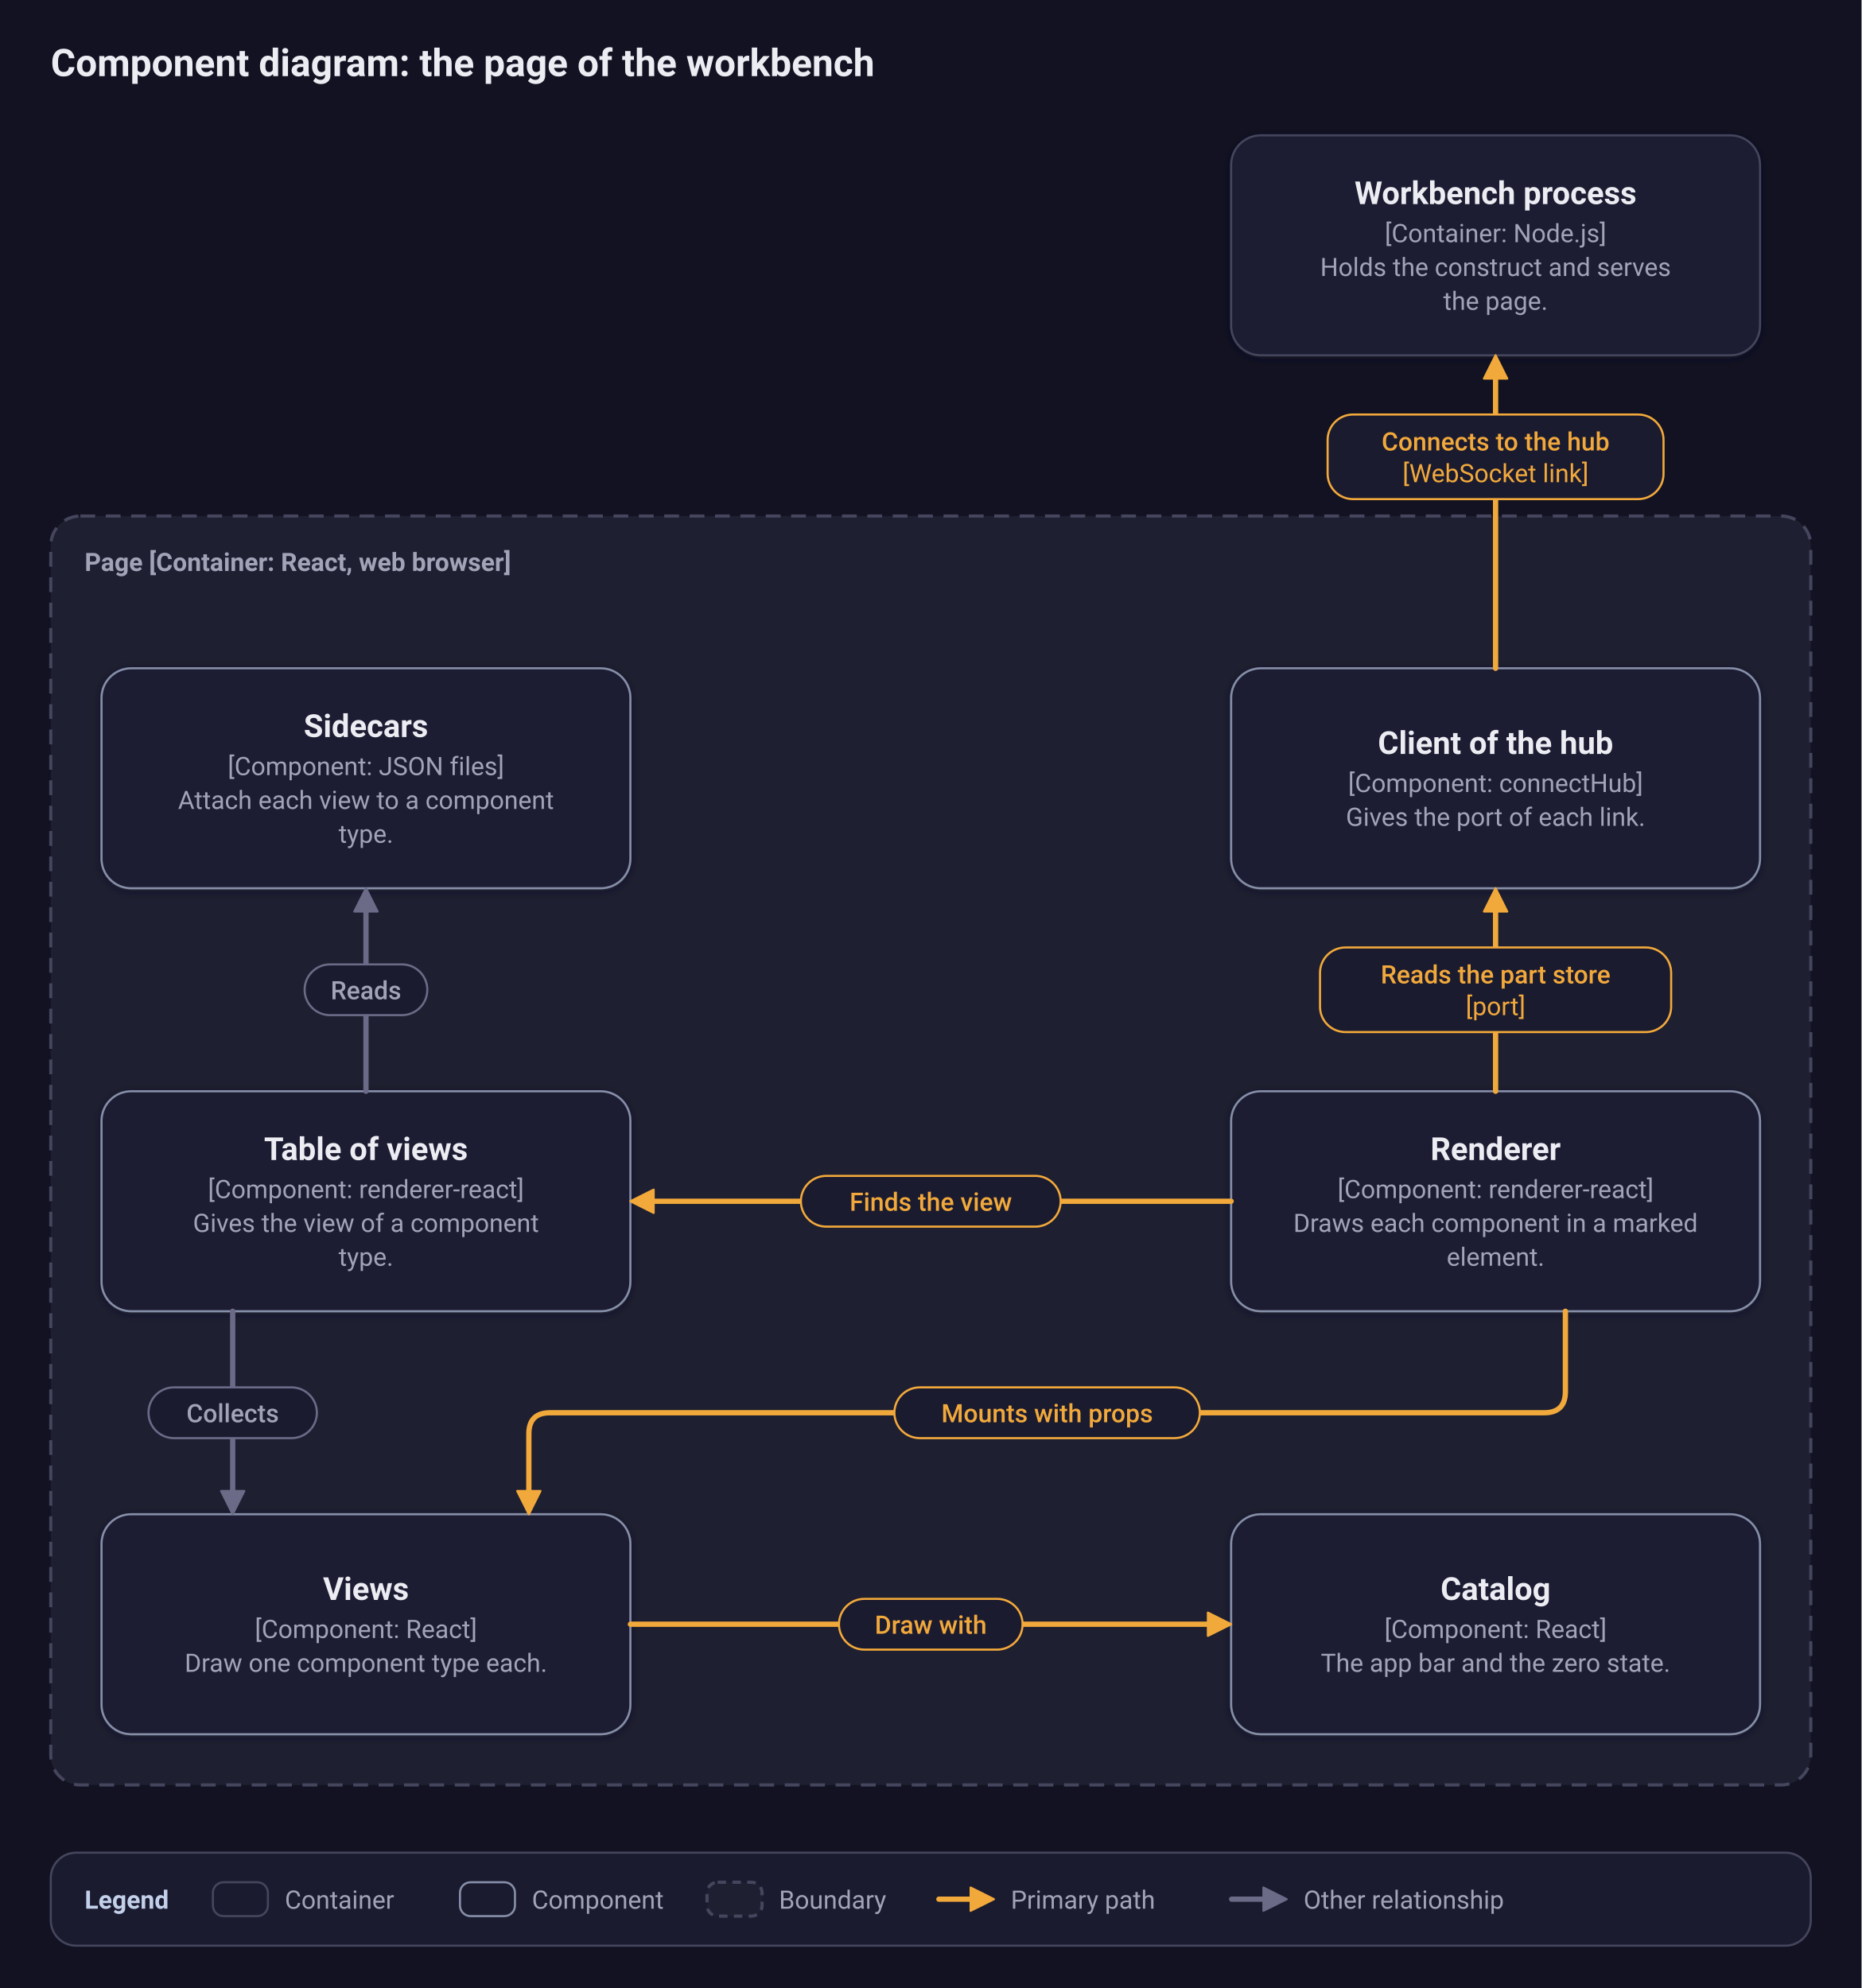
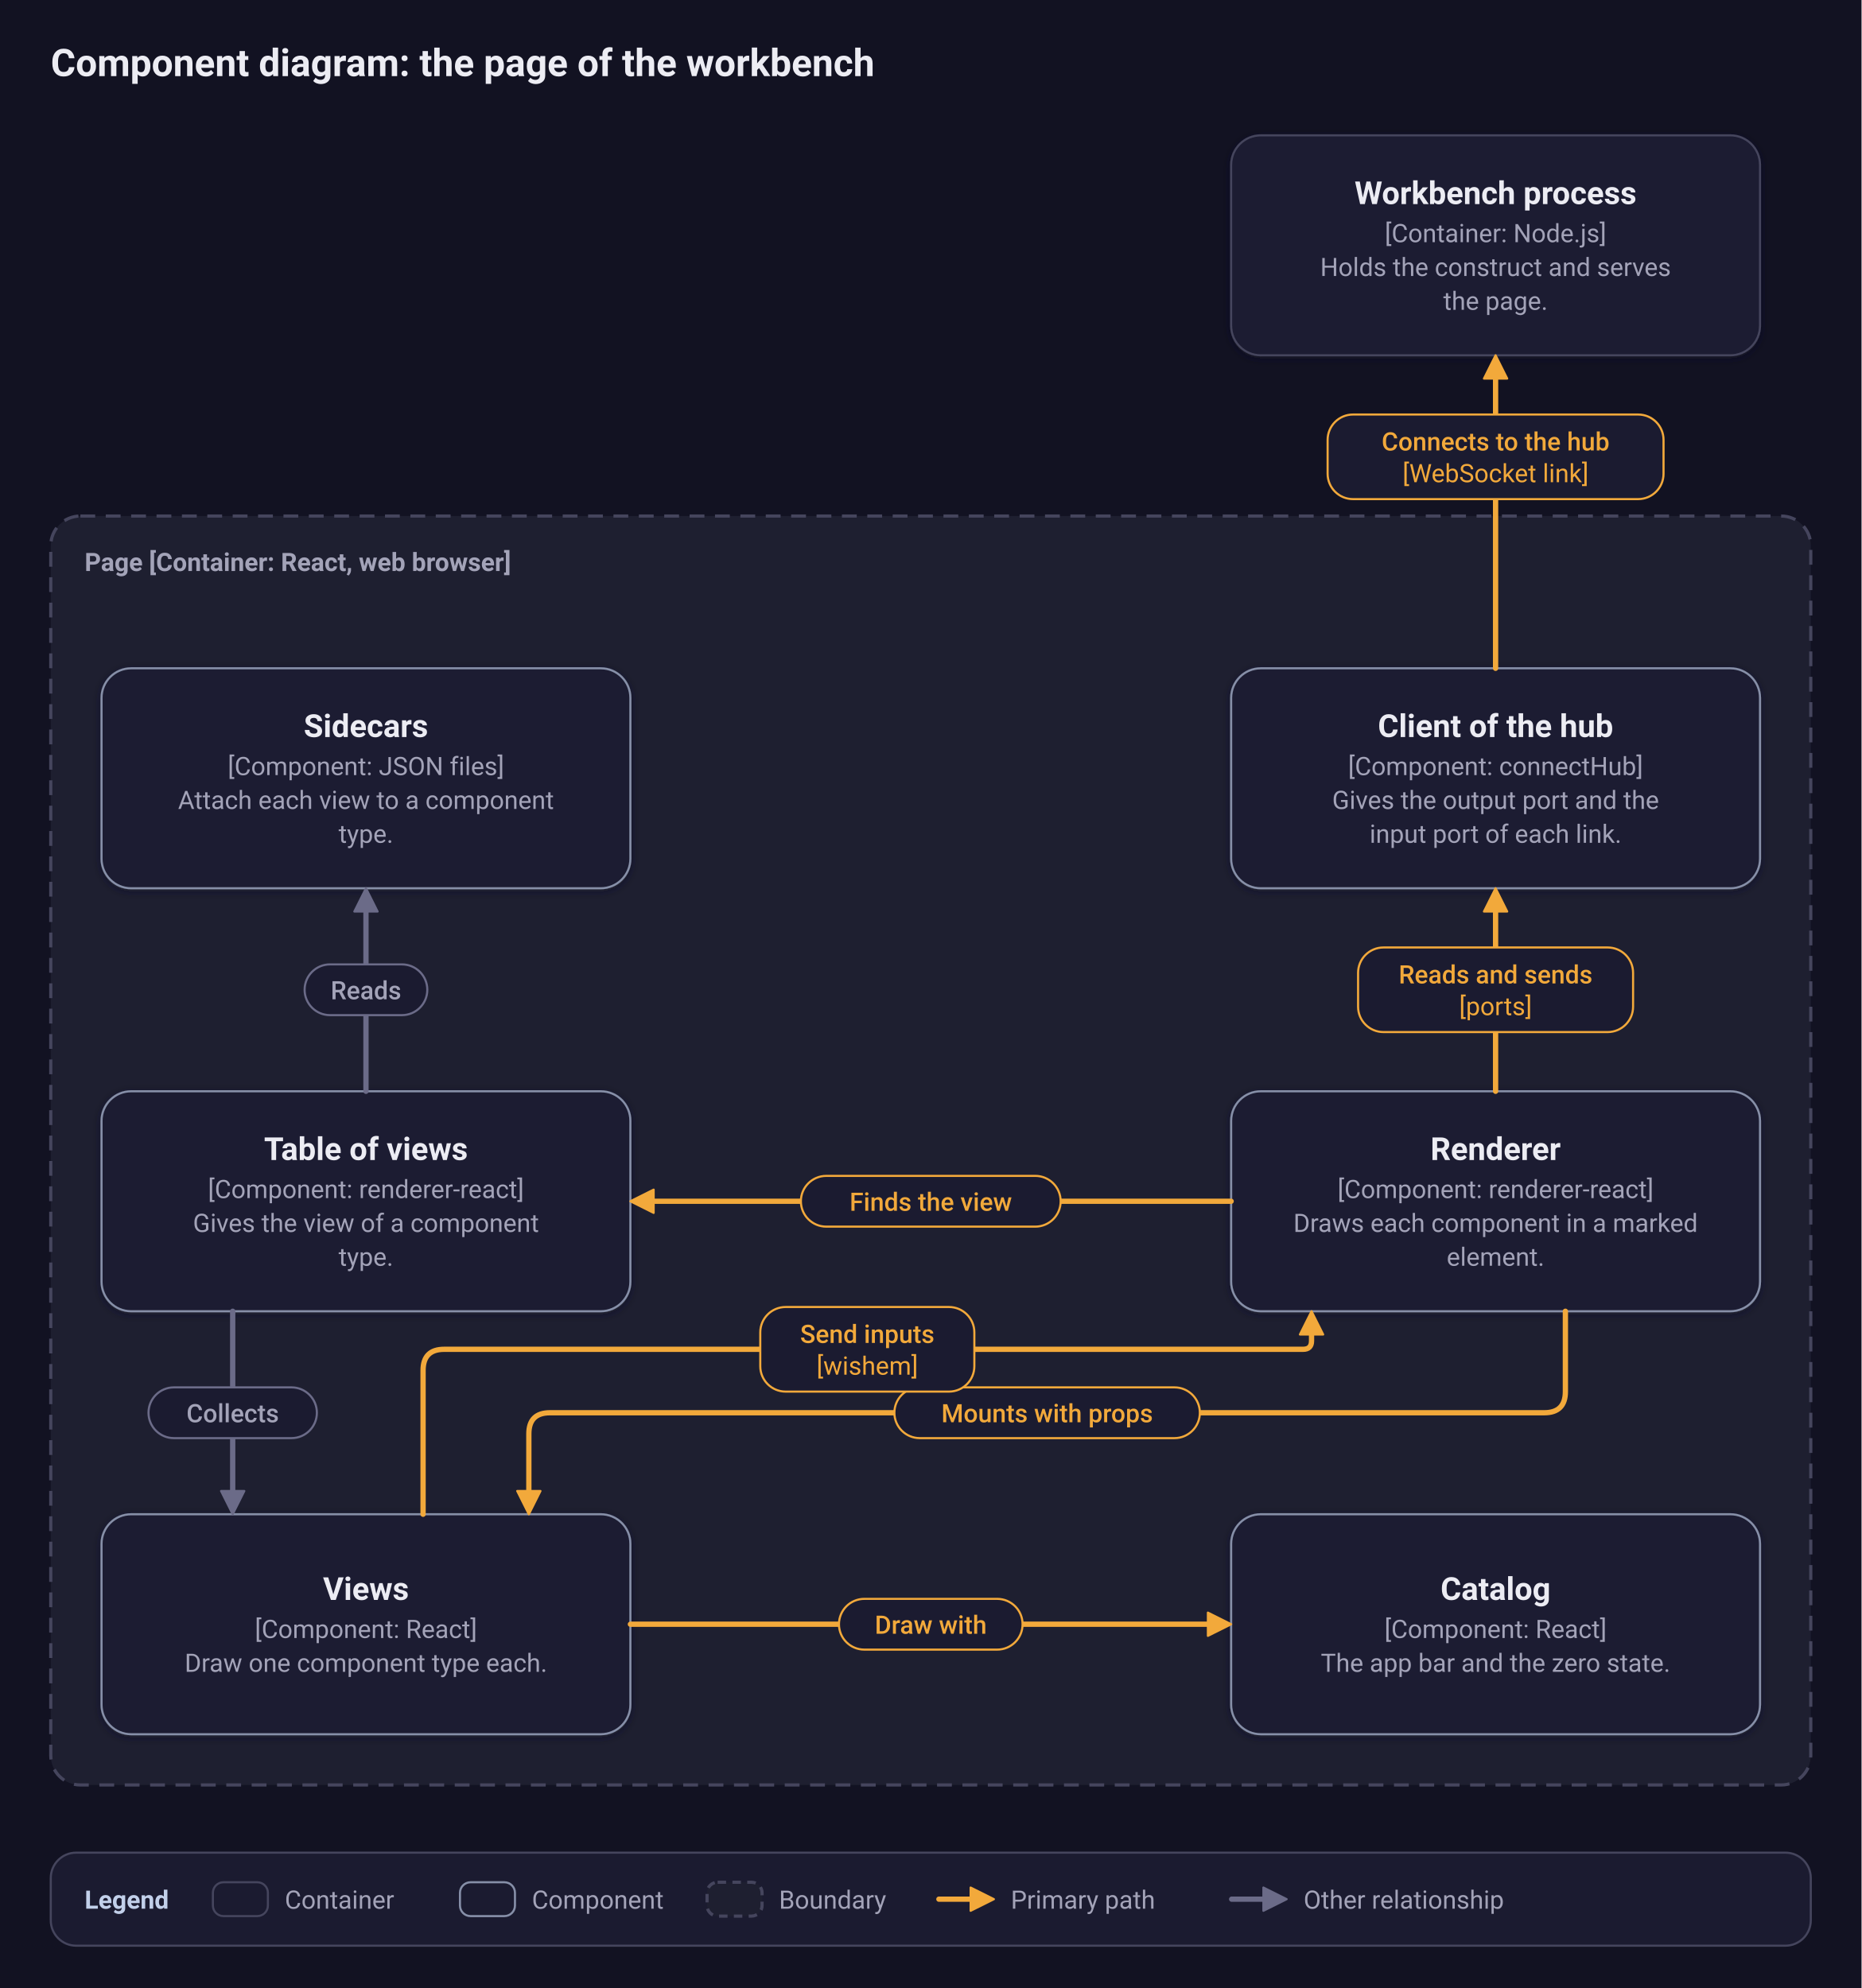
<svg xmlns="http://www.w3.org/2000/svg" viewBox="0 0 880 940" width="880" height="940" role="img" aria-labelledby="title desc">
  <defs>
    <filter id="shadow" x="-10%" y="-10%" width="120%" height="130%">
      <feDropShadow dx="0" dy="1" stdDeviation="2" flood-color="#17172a" flood-opacity="0.5" />
    </filter>
  </defs>
  <rect width="880" height="940" fill="#121222" />
  <text x="24" y="36" font-family="system-ui, -apple-system, 'Segoe UI', Roboto, 'Helvetica Neue', Arial, sans-serif" font-weight="600" font-size="18" fill="#ececf3" text-anchor="start">Component diagram: the page of the workbench</text>
  <rect x="24" y="244" width="832" height="600" rx="14" fill="#1e1f30" stroke="#45455d" stroke-width="1.5" stroke-dasharray="7 5" />
  <text x="40" y="270" font-family="system-ui, -apple-system, 'Segoe UI', Roboto, 'Helvetica Neue', Arial, sans-serif" font-weight="600" font-size="12" fill="#a3a3b8" text-anchor="start">Page [Container: React, web browser]</text>
  <rect x="582" y="64" width="250" height="104" rx="14" fill="#1b1b30" stroke="#45455d" filter="url(#shadow)" />
  <text x="707" y="96.5" font-family="system-ui, -apple-system, 'Segoe UI', Roboto, 'Helvetica Neue', Arial, sans-serif" font-weight="600" font-size="15" fill="#ececf3" text-anchor="middle">Workbench process</text>
  <text x="707" y="114.5" font-family="system-ui, -apple-system, 'Segoe UI', Roboto, 'Helvetica Neue', Arial, sans-serif" font-weight="400" font-size="12" fill="#a3a3b8" text-anchor="middle">[Container: Node.js]</text>
  <text x="707" y="130.5" font-family="system-ui, -apple-system, 'Segoe UI', Roboto, 'Helvetica Neue', Arial, sans-serif" font-weight="400" font-size="12" fill="#a3a3b8" text-anchor="middle">Holds the construct and serves</text>
  <text x="707" y="146.5" font-family="system-ui, -apple-system, 'Segoe UI', Roboto, 'Helvetica Neue', Arial, sans-serif" font-weight="400" font-size="12" fill="#a3a3b8" text-anchor="middle">the page.</text>
  <rect x="48" y="316" width="250" height="104" rx="14" fill="#1b1b30" stroke="#868fa8" filter="url(#shadow)" />
  <text x="173" y="348.5" font-family="system-ui, -apple-system, 'Segoe UI', Roboto, 'Helvetica Neue', Arial, sans-serif" font-weight="600" font-size="15" fill="#ececf3" text-anchor="middle">Sidecars</text>
  <text x="173" y="366.5" font-family="system-ui, -apple-system, 'Segoe UI', Roboto, 'Helvetica Neue', Arial, sans-serif" font-weight="400" font-size="12" fill="#a3a3b8" text-anchor="middle">[Component: JSON files]</text>
  <text x="173" y="382.5" font-family="system-ui, -apple-system, 'Segoe UI', Roboto, 'Helvetica Neue', Arial, sans-serif" font-weight="400" font-size="12" fill="#a3a3b8" text-anchor="middle">Attach each view to a component</text>
  <text x="173" y="398.5" font-family="system-ui, -apple-system, 'Segoe UI', Roboto, 'Helvetica Neue', Arial, sans-serif" font-weight="400" font-size="12" fill="#a3a3b8" text-anchor="middle">type.</text>
  <rect x="582" y="316" width="250" height="104" rx="14" fill="#1b1b30" stroke="#868fa8" filter="url(#shadow)" />
-   <text x="707" y="356.5" font-family="system-ui, -apple-system, 'Segoe UI', Roboto, 'Helvetica Neue', Arial, sans-serif" font-weight="600" font-size="15" fill="#ececf3" text-anchor="middle">Client of the hub</text>
-   <text x="707" y="374.5" font-family="system-ui, -apple-system, 'Segoe UI', Roboto, 'Helvetica Neue', Arial, sans-serif" font-weight="400" font-size="12" fill="#a3a3b8" text-anchor="middle">[Component: connectHub]</text>
-   <text x="707" y="390.5" font-family="system-ui, -apple-system, 'Segoe UI', Roboto, 'Helvetica Neue', Arial, sans-serif" font-weight="400" font-size="12" fill="#a3a3b8" text-anchor="middle">Gives the port of each link.</text>
+   <text x="707" y="348.5" font-family="system-ui, -apple-system, 'Segoe UI', Roboto, 'Helvetica Neue', Arial, sans-serif" font-weight="600" font-size="15" fill="#ececf3" text-anchor="middle">Client of the hub</text>
+   <text x="707" y="366.5" font-family="system-ui, -apple-system, 'Segoe UI', Roboto, 'Helvetica Neue', Arial, sans-serif" font-weight="400" font-size="12" fill="#a3a3b8" text-anchor="middle">[Component: connectHub]</text>
+   <text x="707" y="382.5" font-family="system-ui, -apple-system, 'Segoe UI', Roboto, 'Helvetica Neue', Arial, sans-serif" font-weight="400" font-size="12" fill="#a3a3b8" text-anchor="middle">Gives the output port and the</text>
+   <text x="707" y="398.5" font-family="system-ui, -apple-system, 'Segoe UI', Roboto, 'Helvetica Neue', Arial, sans-serif" font-weight="400" font-size="12" fill="#a3a3b8" text-anchor="middle">input port of each link.</text>
  <rect x="48" y="516" width="250" height="104" rx="14" fill="#1b1b30" stroke="#868fa8" filter="url(#shadow)" />
  <text x="173" y="548.5" font-family="system-ui, -apple-system, 'Segoe UI', Roboto, 'Helvetica Neue', Arial, sans-serif" font-weight="600" font-size="15" fill="#ececf3" text-anchor="middle">Table of views</text>
  <text x="173" y="566.5" font-family="system-ui, -apple-system, 'Segoe UI', Roboto, 'Helvetica Neue', Arial, sans-serif" font-weight="400" font-size="12" fill="#a3a3b8" text-anchor="middle">[Component: renderer-react]</text>
  <text x="173" y="582.5" font-family="system-ui, -apple-system, 'Segoe UI', Roboto, 'Helvetica Neue', Arial, sans-serif" font-weight="400" font-size="12" fill="#a3a3b8" text-anchor="middle">Gives the view of a component</text>
  <text x="173" y="598.5" font-family="system-ui, -apple-system, 'Segoe UI', Roboto, 'Helvetica Neue', Arial, sans-serif" font-weight="400" font-size="12" fill="#a3a3b8" text-anchor="middle">type.</text>
  <rect x="582" y="516" width="250" height="104" rx="14" fill="#1b1b30" stroke="#868fa8" filter="url(#shadow)" />
  <text x="707" y="548.5" font-family="system-ui, -apple-system, 'Segoe UI', Roboto, 'Helvetica Neue', Arial, sans-serif" font-weight="600" font-size="15" fill="#ececf3" text-anchor="middle">Renderer</text>
  <text x="707" y="566.5" font-family="system-ui, -apple-system, 'Segoe UI', Roboto, 'Helvetica Neue', Arial, sans-serif" font-weight="400" font-size="12" fill="#a3a3b8" text-anchor="middle">[Component: renderer-react]</text>
  <text x="707" y="582.5" font-family="system-ui, -apple-system, 'Segoe UI', Roboto, 'Helvetica Neue', Arial, sans-serif" font-weight="400" font-size="12" fill="#a3a3b8" text-anchor="middle">Draws each component in a marked</text>
  <text x="707" y="598.5" font-family="system-ui, -apple-system, 'Segoe UI', Roboto, 'Helvetica Neue', Arial, sans-serif" font-weight="400" font-size="12" fill="#a3a3b8" text-anchor="middle">element.</text>
  <rect x="48" y="716" width="250" height="104" rx="14" fill="#1b1b30" stroke="#868fa8" filter="url(#shadow)" />
  <text x="173" y="756.5" font-family="system-ui, -apple-system, 'Segoe UI', Roboto, 'Helvetica Neue', Arial, sans-serif" font-weight="600" font-size="15" fill="#ececf3" text-anchor="middle">Views</text>
  <text x="173" y="774.5" font-family="system-ui, -apple-system, 'Segoe UI', Roboto, 'Helvetica Neue', Arial, sans-serif" font-weight="400" font-size="12" fill="#a3a3b8" text-anchor="middle">[Component: React]</text>
  <text x="173" y="790.5" font-family="system-ui, -apple-system, 'Segoe UI', Roboto, 'Helvetica Neue', Arial, sans-serif" font-weight="400" font-size="12" fill="#a3a3b8" text-anchor="middle">Draw one component type each.</text>
  <rect x="582" y="716" width="250" height="104" rx="14" fill="#1b1b30" stroke="#868fa8" filter="url(#shadow)" />
  <text x="707" y="756.5" font-family="system-ui, -apple-system, 'Segoe UI', Roboto, 'Helvetica Neue', Arial, sans-serif" font-weight="600" font-size="15" fill="#ececf3" text-anchor="middle">Catalog</text>
  <text x="707" y="774.5" font-family="system-ui, -apple-system, 'Segoe UI', Roboto, 'Helvetica Neue', Arial, sans-serif" font-weight="400" font-size="12" fill="#a3a3b8" text-anchor="middle">[Component: React]</text>
  <text x="707" y="790.5" font-family="system-ui, -apple-system, 'Segoe UI', Roboto, 'Helvetica Neue', Arial, sans-serif" font-weight="400" font-size="12" fill="#a3a3b8" text-anchor="middle">The app bar and the zero state.</text>
  <path d="M707 316 L707 178" fill="none" stroke="#f2a93b" stroke-width="2.5" stroke-linecap="round" stroke-linejoin="round" />
  <polygon points="707,168 712.5,179 701.5,179" fill="#f2a93b" stroke="#f2a93b" stroke-width="1" stroke-linejoin="round" />
  <rect x="627.6" y="196" width="158.8" height="40" rx="12" fill="#1b1b30" stroke="#f2a93b" />
  <text x="707" y="213" font-family="system-ui, -apple-system, 'Segoe UI', Roboto, 'Helvetica Neue', Arial, sans-serif" font-weight="500" font-size="12" fill="#f2a93b" text-anchor="middle">Connects to the hub</text>
  <text x="707" y="228" font-family="system-ui, -apple-system, 'Segoe UI', Roboto, 'Helvetica Neue', Arial, sans-serif" font-weight="400" font-size="12" fill="#f2a93b" text-anchor="middle">[WebSocket link]</text>
  <path d="M707 516 L707 430" fill="none" stroke="#f2a93b" stroke-width="2.5" stroke-linecap="round" stroke-linejoin="round" />
  <polygon points="707,420 712.5,431 701.5,431" fill="#f2a93b" stroke="#f2a93b" stroke-width="1" stroke-linejoin="round" />
-   <rect x="624" y="448" width="166" height="40" rx="12" fill="#1b1b30" stroke="#f2a93b" />
-   <text x="707" y="465" font-family="system-ui, -apple-system, 'Segoe UI', Roboto, 'Helvetica Neue', Arial, sans-serif" font-weight="500" font-size="12" fill="#f2a93b" text-anchor="middle">Reads the part store</text>
-   <text x="707" y="480" font-family="system-ui, -apple-system, 'Segoe UI', Roboto, 'Helvetica Neue', Arial, sans-serif" font-weight="400" font-size="12" fill="#f2a93b" text-anchor="middle">[port]</text>
+   <rect x="642" y="448" width="130" height="40" rx="12" fill="#1b1b30" stroke="#f2a93b" />
+   <text x="707" y="465" font-family="system-ui, -apple-system, 'Segoe UI', Roboto, 'Helvetica Neue', Arial, sans-serif" font-weight="500" font-size="12" fill="#f2a93b" text-anchor="middle">Reads and sends</text>
+   <text x="707" y="480" font-family="system-ui, -apple-system, 'Segoe UI', Roboto, 'Helvetica Neue', Arial, sans-serif" font-weight="400" font-size="12" fill="#f2a93b" text-anchor="middle">[ports]</text>
  <path d="M740 620 L740 658 Q740 668 730 668 L260 668 Q250 668 250 678 L250 706" fill="none" stroke="#f2a93b" stroke-width="2.5" stroke-linecap="round" stroke-linejoin="round" />
  <polygon points="250,716 244.5,705 255.5,705" fill="#f2a93b" stroke="#f2a93b" stroke-width="1" stroke-linejoin="round" />
  <rect x="422.8" y="656" width="144.4" height="24" rx="12" fill="#1b1b30" stroke="#f2a93b" />
  <text x="495" y="672.5" font-family="system-ui, -apple-system, 'Segoe UI', Roboto, 'Helvetica Neue', Arial, sans-serif" font-weight="500" font-size="12" fill="#f2a93b" text-anchor="middle">Mounts with props</text>
  <path d="M298 768 L572 768" fill="none" stroke="#f2a93b" stroke-width="2.5" stroke-linecap="round" stroke-linejoin="round" />
  <polygon points="582,768 571,773.5 571,762.5" fill="#f2a93b" stroke="#f2a93b" stroke-width="1" stroke-linejoin="round" />
  <rect x="396.6" y="756" width="86.8" height="24" rx="12" fill="#1b1b30" stroke="#f2a93b" />
  <text x="440" y="772.5" font-family="system-ui, -apple-system, 'Segoe UI', Roboto, 'Helvetica Neue', Arial, sans-serif" font-weight="500" font-size="12" fill="#f2a93b" text-anchor="middle">Draw with</text>
+   <path d="M200 716 L200 648 Q200 638 210 638 L616 638 Q620 638 620 634 L620 630" fill="none" stroke="#f2a93b" stroke-width="2.5" stroke-linecap="round" stroke-linejoin="round" />
+   <polygon points="620,620 625.5,631 614.5,631" fill="#f2a93b" stroke="#f2a93b" stroke-width="1" stroke-linejoin="round" />
+   <rect x="359.4" y="618" width="101.2" height="40" rx="12" fill="#1b1b30" stroke="#f2a93b" />
+   <text x="410" y="635" font-family="system-ui, -apple-system, 'Segoe UI', Roboto, 'Helvetica Neue', Arial, sans-serif" font-weight="500" font-size="12" fill="#f2a93b" text-anchor="middle">Send inputs</text>
+   <text x="410" y="650" font-family="system-ui, -apple-system, 'Segoe UI', Roboto, 'Helvetica Neue', Arial, sans-serif" font-weight="400" font-size="12" fill="#f2a93b" text-anchor="middle">[wishem]</text>
  <path d="M582 568 L308 568" fill="none" stroke="#f2a93b" stroke-width="2.5" stroke-linecap="round" stroke-linejoin="round" />
  <polygon points="298,568 309,562.5 309,573.5" fill="#f2a93b" stroke="#f2a93b" stroke-width="1" stroke-linejoin="round" />
  <rect x="378.6" y="556" width="122.8" height="24" rx="12" fill="#1b1b30" stroke="#f2a93b" />
  <text x="440" y="572.5" font-family="system-ui, -apple-system, 'Segoe UI', Roboto, 'Helvetica Neue', Arial, sans-serif" font-weight="500" font-size="12" fill="#f2a93b" text-anchor="middle">Finds the view</text>
  <path d="M173 516 L173 430" fill="none" stroke="#6b6b88" stroke-width="2.5" stroke-linecap="round" stroke-linejoin="round" />
  <polygon points="173,420 178.5,431 167.5,431" fill="#6b6b88" stroke="#6b6b88" stroke-width="1" stroke-linejoin="round" />
  <rect x="144" y="456" width="58" height="24" rx="12" fill="#1b1b30" stroke="#6b6b88" />
  <text x="173" y="472.5" font-family="system-ui, -apple-system, 'Segoe UI', Roboto, 'Helvetica Neue', Arial, sans-serif" font-weight="500" font-size="12" fill="#a3a3b8" text-anchor="middle">Reads</text>
  <path d="M110 620 L110 706" fill="none" stroke="#6b6b88" stroke-width="2.5" stroke-linecap="round" stroke-linejoin="round" />
  <polygon points="110,716 104.5,705 115.5,705" fill="#6b6b88" stroke="#6b6b88" stroke-width="1" stroke-linejoin="round" />
  <rect x="70.2" y="656" width="79.6" height="24" rx="12" fill="#1b1b30" stroke="#6b6b88" />
  <text x="110" y="672.5" font-family="system-ui, -apple-system, 'Segoe UI', Roboto, 'Helvetica Neue', Arial, sans-serif" font-weight="500" font-size="12" fill="#a3a3b8" text-anchor="middle">Collects</text>
  <rect x="24" y="876" width="832" height="44" rx="12" fill="#1b1b30" stroke="#45455d" />
  <text x="40" y="902.5" font-family="system-ui, -apple-system, 'Segoe UI', Roboto, 'Helvetica Neue', Arial, sans-serif" font-weight="600" font-size="12" fill="#c2d0ea" text-anchor="start">Legend</text>
  <rect x="100.64" y="890" width="26" height="16" rx="5" fill="#1b1b30" stroke="#45455d" />
  <text x="134.64" y="902.5" font-family="system-ui, -apple-system, 'Segoe UI', Roboto, 'Helvetica Neue', Arial, sans-serif" font-weight="400" font-size="12" fill="#a3a3b8" text-anchor="start">Container</text>
  <rect x="217.44" y="890" width="26" height="16" rx="5" fill="#1b1b30" stroke="#868fa8" />
  <text x="251.44" y="902.5" font-family="system-ui, -apple-system, 'Segoe UI', Roboto, 'Helvetica Neue', Arial, sans-serif" font-weight="400" font-size="12" fill="#a3a3b8" text-anchor="start">Component</text>
  <rect x="334.24" y="890" width="26" height="16" rx="5" fill="#1e1f30" stroke="#45455d" stroke-width="1.5" stroke-dasharray="4 3" />
  <text x="368.24" y="902.5" font-family="system-ui, -apple-system, 'Segoe UI', Roboto, 'Helvetica Neue', Arial, sans-serif" font-weight="400" font-size="12" fill="#a3a3b8" text-anchor="start">Boundary</text>
  <path d="M443.84 898 L459.84 898" stroke="#f2a93b" stroke-width="2.5" stroke-linecap="round" />
  <polygon points="469.84,898 458.84,903.5 458.84,892.5" fill="#f2a93b" stroke="#f2a93b" stroke-width="1" stroke-linejoin="round" />
  <text x="477.84" y="902.5" font-family="system-ui, -apple-system, 'Segoe UI', Roboto, 'Helvetica Neue', Arial, sans-serif" font-weight="400" font-size="12" fill="#a3a3b8" text-anchor="start">Primary path</text>
  <path d="M582.24 898 L598.24 898" stroke="#6b6b88" stroke-width="2.5" stroke-linecap="round" />
  <polygon points="608.24,898 597.24,903.5 597.24,892.5" fill="#6b6b88" stroke="#6b6b88" stroke-width="1" stroke-linejoin="round" />
  <text x="616.24" y="902.5" font-family="system-ui, -apple-system, 'Segoe UI', Roboto, 'Helvetica Neue', Arial, sans-serif" font-weight="400" font-size="12" fill="#a3a3b8" text-anchor="start">Other relationship</text>
</svg>
